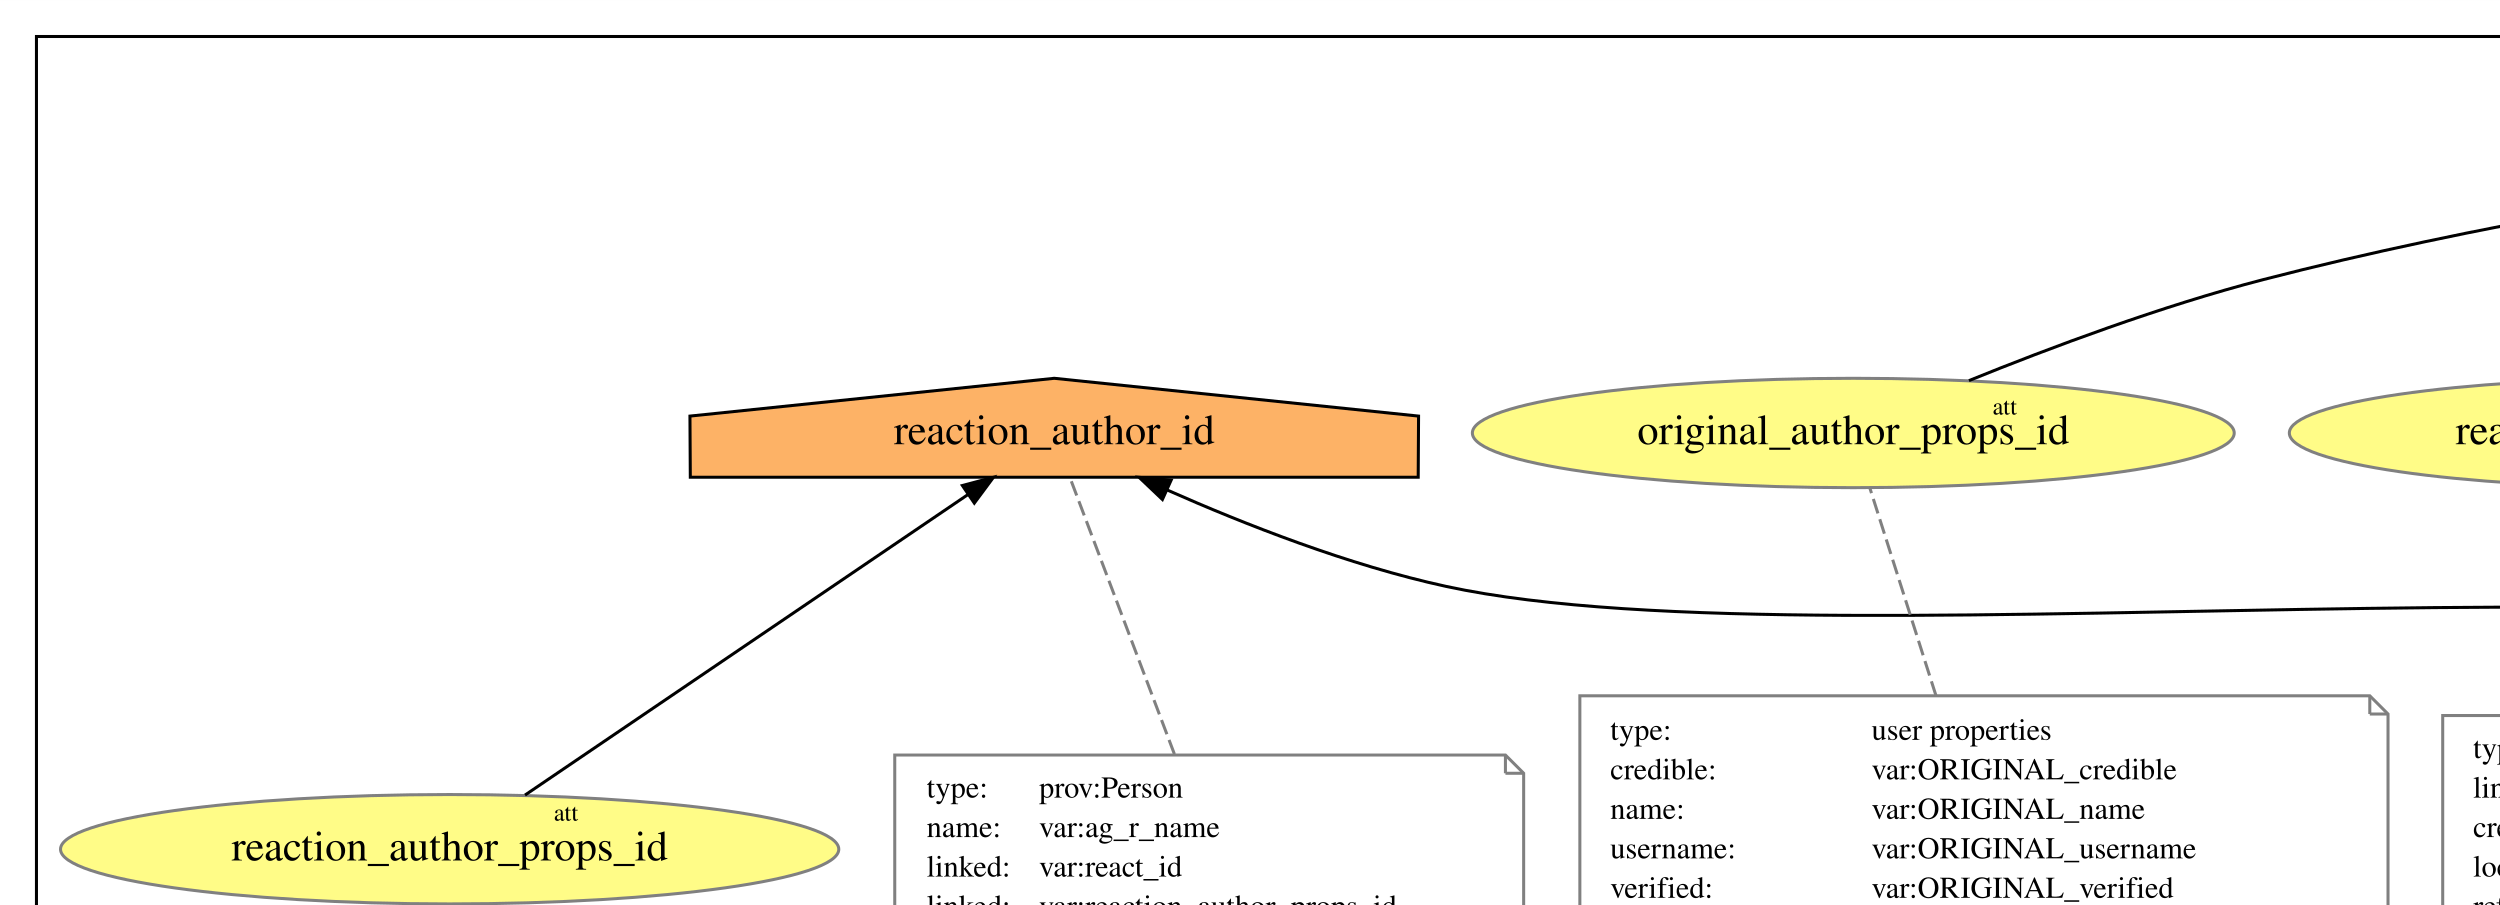
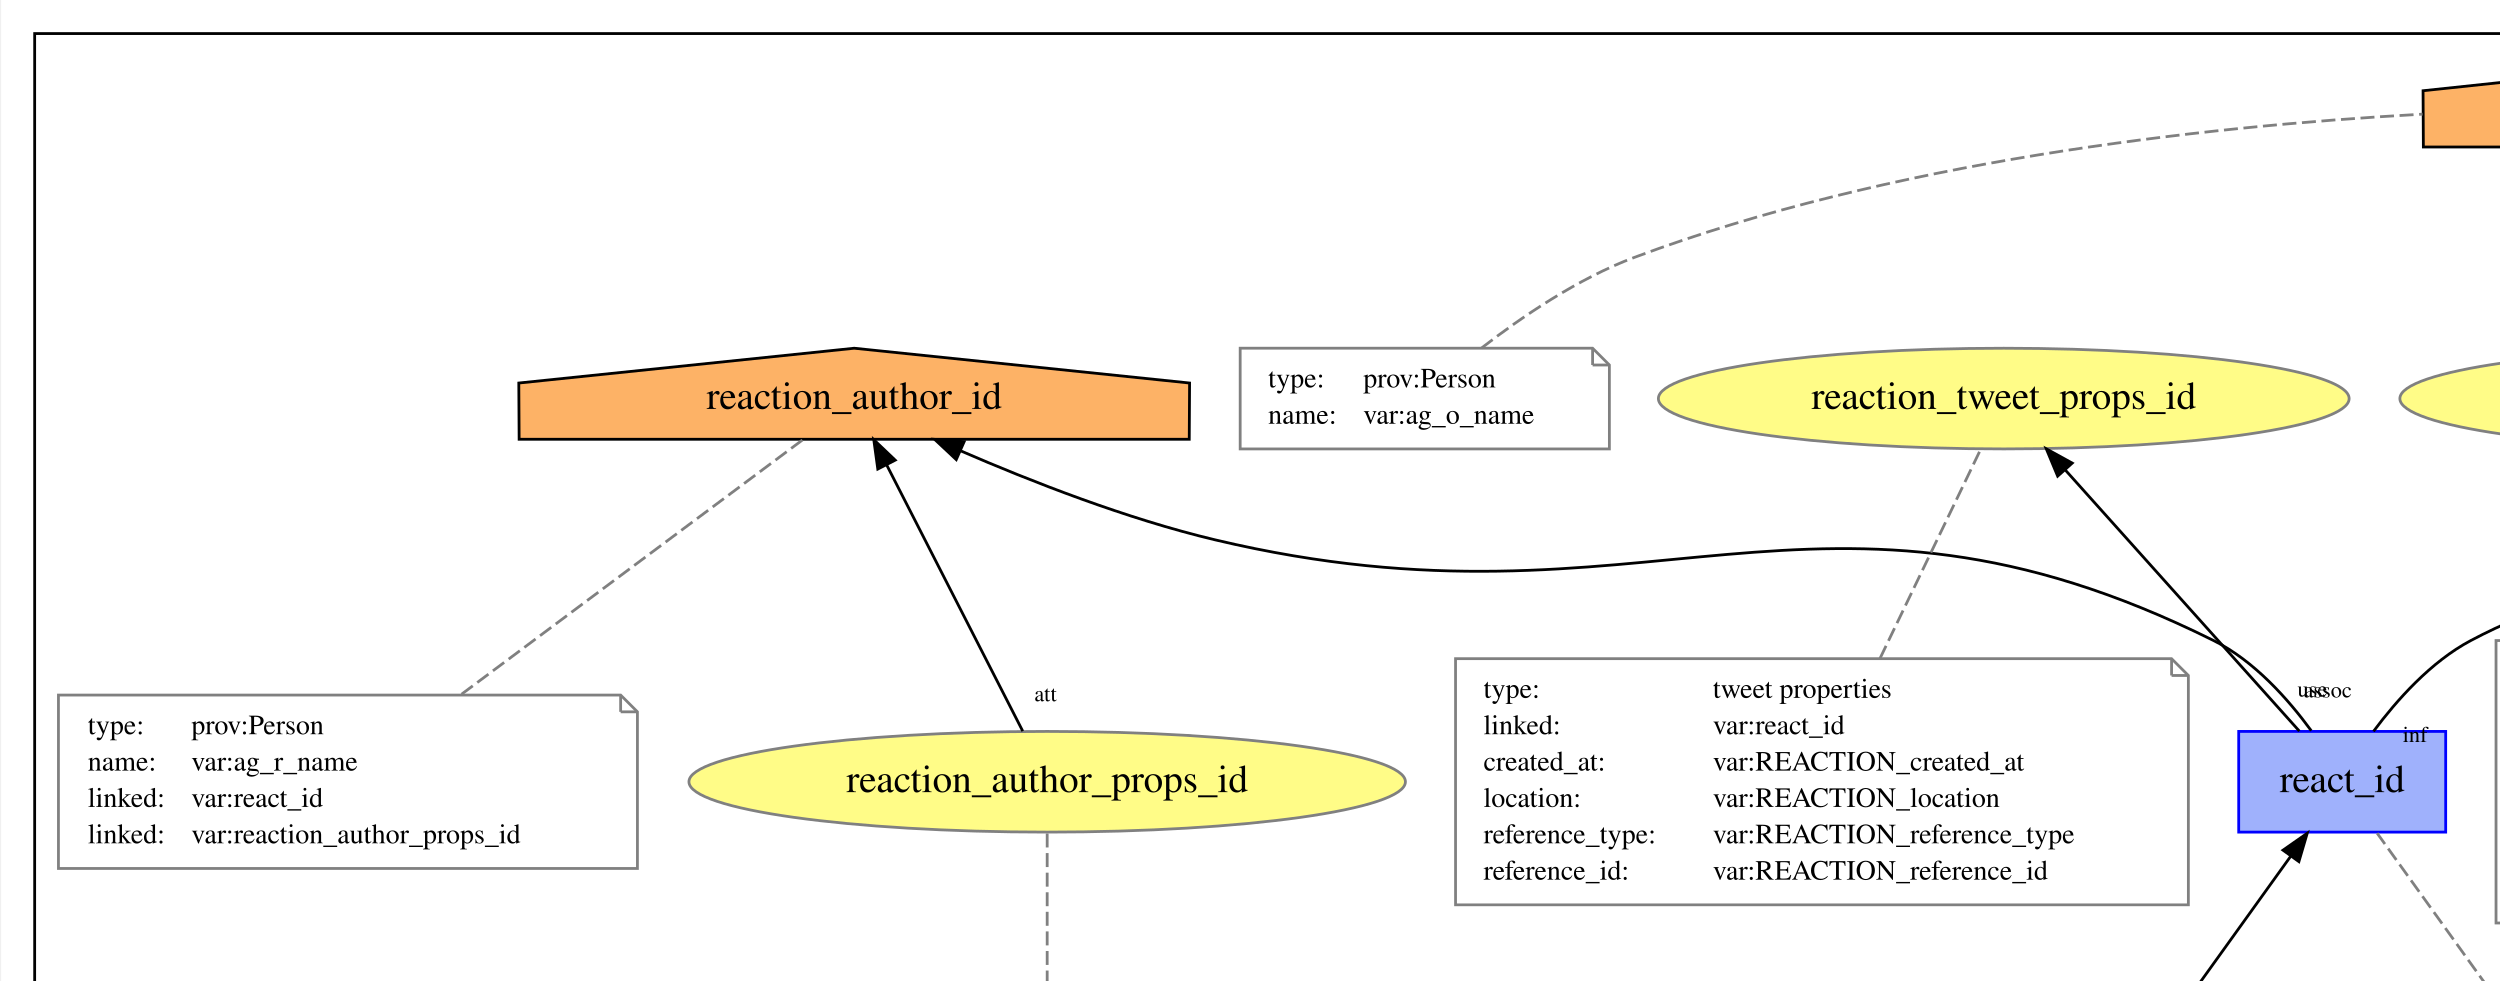
- <svg xmlns="http://www.w3.org/2000/svg" xmlns:xlink="http://www.w3.org/1999/xlink" width="1152pt" height="417pt" viewBox="0.00 0.00 1152.00 416.96">
-   <g id="graph0" class="graph" transform="scale(1.4 1.4) rotate(0) translate(4 578)">
-     <polygon fill="white" stroke="transparent" points="-4,4 -4,-578 1604,-578 1604,4 -4,4" />
+ <svg xmlns="http://www.w3.org/2000/svg" xmlns:xlink="http://www.w3.org/1999/xlink" width="1152pt" height="452pt" viewBox="0.00 0.00 1152.00 452.40">
+   <g id="graph0" class="graph" transform="scale(1.29 1.29) rotate(0) translate(4 578)">
+     <polygon fill="white" stroke="transparent" points="-4,4 -4,-578 1478,-578 1478,4 -4,4" />
    <g id="clust1" class="cluster">
      <g id="a_clust1">
        <a xlink:href="http://openprovenance.org/vargen#bundle_id" xlink:title="bundle_id">
-           <polygon fill="none" stroke="black" points="8,-8 8,-566 1592,-566 1592,-8 8,-8" />
-           <text text-anchor="middle" x="800" y="-15.8" font-family="Times,serif" font-size="14.00">bundle_id</text>
+           <polygon fill="none" stroke="black" points="8,-8 8,-566 1466,-566 1466,-8 8,-8" />
+           <text text-anchor="middle" x="737" y="-15.8" font-family="Times,serif" font-size="14.00">bundle_id</text>
        </a>
      </g>
    </g>
    <g id="node1" class="node">
      <g id="a_node1">
        <a xlink:href="http://openprovenance.org/var#post_id" xlink:title="post_id">
-           <polygon fill="#9fb1fc" stroke="#0000ff" points="1232,-453.5 1164,-453.5 1164,-417.5 1232,-417.5 1232,-453.5" />
-           <text text-anchor="middle" x="1198" y="-431.8" font-family="Times,serif" font-size="14.00">post_id</text>
-         </a>
-       </g>
+           <polygon fill="#9fb1fc" stroke="#0000ff" points="1190,-453.5 1122,-453.5 1122,-417.5 1190,-417.5 1190,-453.5" />
+           <text text-anchor="middle" x="1156" y="-431.8" font-family="Times,serif" font-size="14.00">post_id</text>
+         </a>
+       </g>
+     </g>
+     <g id="node7" class="node">
+       <g id="a_node7">
+         <a xlink:href="http://openprovenance.org/var#original_tweet_props_id" xlink:title="original_tweet_props_id">
+           <ellipse fill="#fffc87" stroke="#808080" cx="1284" cy="-540" rx="120.78" ry="18" />
+           <text text-anchor="middle" x="1284" y="-536.3" font-family="Times,serif" font-size="14.00">original_tweet_props_id</text>
+         </a>
+       </g>
+     </g>
+     <g id="edge13" class="edge">
+       <path fill="none" stroke="black" d="M1168.82,-453.69C1176.83,-463.78 1187.74,-476.39 1199,-486 1212.58,-497.59 1228.95,-508.41 1243.67,-517.22" />
+       <polygon fill="black" stroke="black" points="1242.19,-520.4 1252.59,-522.42 1245.72,-514.36 1242.19,-520.4" />
+       <text text-anchor="middle" x="1183.64" y="-449.5" font-family="Times,serif" font-size="8.00">use</text>
+     </g>
+     <g id="node17" class="node">
+       <g id="a_node17">
+         <a xlink:href="http://openprovenance.org/var#original_author_id" xlink:title="original_author_id">
+           <polygon fill="#fdb266" stroke="black" points="1096.09,-545.56 979,-558 861.91,-545.56 862.02,-525.44 1095.98,-525.44 1096.09,-545.56" />
+           <text text-anchor="middle" x="979" y="-536.3" font-family="Times,serif" font-size="14.00">original_author_id</text>
+         </a>
+       </g>
+     </g>
+     <g id="edge12" class="edge">
+       <path fill="none" stroke="black" d="M1144.49,-453.51C1136.65,-464.04 1125.45,-477.19 1113,-486 1090.83,-501.7 1063.36,-513.61 1039.07,-522.13" />
+       <polygon fill="black" stroke="black" points="1037.94,-518.82 1029.59,-525.35 1040.18,-525.45 1037.94,-518.82" />
+       <text text-anchor="middle" x="1150.31" y="-465.43" font-family="Times,serif" font-size="8.00">assoc</text>
+     </g>
+     <g id="node2" class="node">
+       <polygon fill="none" stroke="gray" points="1451.5,-316.5 1370.5,-316.5 1370.5,-280.5 1457.5,-280.5 1457.5,-310.5 1451.5,-316.5" />
+       <polyline fill="none" stroke="gray" points="1451.5,-316.5 1451.5,-310.5 " />
+       <polyline fill="none" stroke="gray" points="1457.5,-310.5 1451.5,-310.5 " />
+       <text text-anchor="start" x="1381" y="-295.5" font-family="Times,serif" font-size="10.00">type:</text>
+       <text text-anchor="start" x="1409" y="-295.5" font-family="Times,serif" font-size="10.00">publish</text>
+     </g>
+     <g id="edge1" class="edge">
+       <path fill="none" stroke="gray" stroke-dasharray="5,2" d="M1399.97,-316.67C1390.16,-327.55 1376.15,-341.02 1361,-349 1295.75,-383.38 1262.37,-347.26 1199,-385 1185.7,-392.92 1174.39,-406.4 1166.72,-417.29" />
+     </g>
+     <g id="node3" class="node">
+       <g id="a_node3">
+         <a xlink:href="http://openprovenance.org/var#react_id" xlink:title="react_id">
+           <polygon fill="#9fb1fc" stroke="#0000ff" points="870,-316.5 796,-316.5 796,-280.5 870,-280.5 870,-316.5" />
+           <text text-anchor="middle" x="833" y="-294.8" font-family="Times,serif" font-size="14.00">react_id</text>
+         </a>
+       </g>
+     </g>
+     <g id="edge15" class="edge">
+       <path fill="none" stroke="black" d="M844.19,-316.52C852.45,-327.63 864.7,-341.42 879,-349 971.97,-398.27 1020.87,-334.17 1113,-385 1123.53,-390.81 1132.69,-400.26 1139.82,-409.35" />
+       <polygon fill="black" stroke="black" points="1137.05,-411.48 1145.78,-417.48 1142.7,-407.35 1137.05,-411.48" />
+       <text text-anchor="middle" x="859.07" y="-312.71" font-family="Times,serif" font-size="8.00">inf</text>
+     </g>
+     <g id="node15" class="node">
+       <g id="a_node15">
+         <a xlink:href="http://openprovenance.org/var#reaction_tweet_props_id" xlink:title="reaction_tweet_props_id">
+           <ellipse fill="#fffc87" stroke="#808080" cx="712" cy="-435.5" rx="123.48" ry="18" />
+           <text text-anchor="middle" x="712" y="-431.8" font-family="Times,serif" font-size="14.00">reaction_tweet_props_id</text>
+         </a>
+       </g>
+     </g>
+     <g id="edge19" class="edge">
+       <path fill="none" stroke="black" d="M817.68,-316.6C796.49,-340.23 758.14,-383.02 733.93,-410.04" />
+       <polygon fill="black" stroke="black" points="731.27,-407.76 727.2,-417.54 736.48,-412.43 731.27,-407.76" />
+       <text text-anchor="middle" x="822.34" y="-328.95" font-family="Times,serif" font-size="8.00">use</text>
+     </g>
+     <g id="node19" class="node">
+       <g id="a_node19">
+         <a xlink:href="http://openprovenance.org/var#reaction_author_id" xlink:title="reaction_author_id">
+           <polygon fill="#fdb266" stroke="black" points="420.91,-441.06 301,-453.5 181.09,-441.06 181.21,-420.94 420.79,-420.94 420.91,-441.06" />
+           <text text-anchor="middle" x="301" y="-431.8" font-family="Times,serif" font-size="14.00">reaction_author_id</text>
+         </a>
+       </g>
+     </g>
+     <g id="edge16" class="edge">
+       <path fill="none" stroke="black" d="M821.93,-316.76C813.73,-327.97 801.5,-341.79 787,-349 644.2,-419.98 585.15,-348.11 430,-385 398.44,-392.5 364.23,-405.89 338.97,-416.85" />
+       <polygon fill="black" stroke="black" points="337.49,-413.68 329.76,-420.92 340.32,-420.09 337.49,-413.68" />
+       <text text-anchor="middle" x="827.81" y="-328.66" font-family="Times,serif" font-size="8.00">assoc</text>
+     </g>
+     <g id="node4" class="node">
+       <polygon fill="none" stroke="gray" points="1007,-179.5 847,-179.5 847,-143.5 1013,-143.5 1013,-173.5 1007,-179.5" />
+       <polyline fill="none" stroke="gray" points="1007,-179.5 1007,-173.5 " />
+       <polyline fill="none" stroke="gray" points="1013,-173.5 1007,-173.5 " />
+       <text text-anchor="start" x="857" y="-165.5" font-family="Times,serif" font-size="10.00">type:</text>
+       <text text-anchor="start" x="894" y="-165.5" font-family="Times,serif" font-size="10.00">publish</text>
+       <text text-anchor="start" x="857" y="-152.5" font-family="Times,serif" font-size="10.00">linked:</text>
+       <text text-anchor="start" x="894" y="-152.5" font-family="Times,serif" font-size="10.00">var:reaction_tweet_id</text>
+     </g>
+     <g id="edge2" class="edge">
+       <path fill="none" stroke="gray" stroke-dasharray="5,2" d="M917.71,-179.6C899.16,-205.42 864.17,-254.12 845.49,-280.11" />
+     </g>
+     <g id="node5" class="node">
+       <g id="a_node5">
+         <a xlink:href="http://openprovenance.org/var#original_tweet_id" xlink:title="original_tweet_id">
+           <ellipse fill="#fffc87" stroke="#808080" cx="1262" cy="-298.5" rx="90.18" ry="18" />
+           <text text-anchor="middle" x="1262" y="-294.8" font-family="Times,serif" font-size="14.00">original_tweet_id</text>
+         </a>
+       </g>
+     </g>
+     <g id="edge11" class="edge">
+       <path fill="none" stroke="black" d="M1248.79,-316.32C1230.38,-339.77 1196.88,-382.43 1175.57,-409.58" />
+       <polygon fill="black" stroke="black" points="1172.8,-407.44 1169.38,-417.46 1178.31,-411.76 1172.8,-407.44" />
+       <text text-anchor="middle" x="1254.37" y="-328.35" font-family="Times,serif" font-size="8.00">gen</text>
+     </g>
+     <g id="node6" class="node">
+       <polygon fill="none" stroke="gray" points="1324.5,-179.5 1193.5,-179.5 1193.5,-143.5 1330.5,-143.5 1330.5,-173.5 1324.5,-179.5" />
+       <polyline fill="none" stroke="gray" points="1324.5,-179.5 1324.5,-173.5 " />
+       <polyline fill="none" stroke="gray" points="1330.5,-173.5 1324.5,-173.5 " />
+       <text text-anchor="start" x="1204" y="-165.5" font-family="Times,serif" font-size="10.00">type:</text>
+       <text text-anchor="start" x="1237" y="-165.5" font-family="Times,serif" font-size="10.00">original tweet</text>
+       <text text-anchor="start" x="1204" y="-152.5" font-family="Times,serif" font-size="10.00">value:</text>
+       <text text-anchor="start" x="1237" y="-152.5" font-family="Times,serif" font-size="10.00">var:original_text</text>
+     </g>
+     <g id="edge3" class="edge">
+       <path fill="none" stroke="gray" stroke-dasharray="5,2" d="M1262,-179.6C1262,-205.42 1262,-254.12 1262,-280.11" />
+     </g>
+     <g id="node8" class="node">
+       <polygon fill="none" stroke="gray" points="1452,-486 1208,-486 1208,-385 1458,-385 1458,-480 1452,-486" />
+       <polyline fill="none" stroke="gray" points="1452,-486 1452,-480 " />
+       <polyline fill="none" stroke="gray" points="1458,-480 1452,-480 " />
+       <text text-anchor="start" x="1218" y="-471.5" font-family="Times,serif" font-size="10.00">type:</text>
+       <text text-anchor="start" x="1296" y="-471.5" font-family="Times,serif" font-size="10.00">tweet properties</text>
+       <text text-anchor="start" x="1218" y="-458.5" font-family="Times,serif" font-size="10.00">created_at:</text>
+       <text text-anchor="start" x="1296" y="-458.5" font-family="Times,serif" font-size="10.00">var:ORIGINAL_created_at</text>
+       <text text-anchor="start" x="1218" y="-445.5" font-family="Times,serif" font-size="10.00">location:</text>
+       <text text-anchor="start" x="1296" y="-445.5" font-family="Times,serif" font-size="10.00">var:ORIGINAL_location</text>
+       <text text-anchor="start" x="1218" y="-432.5" font-family="Times,serif" font-size="10.00">like_count:</text>
+       <text text-anchor="start" x="1296" y="-432.5" font-family="Times,serif" font-size="10.00">var:ORIGINAL_like_count</text>
+       <text text-anchor="start" x="1218" y="-419.5" font-family="Times,serif" font-size="10.00">quote_count:</text>
+       <text text-anchor="start" x="1296" y="-419.5" font-family="Times,serif" font-size="10.00">var:ORIGINAL_quote_count</text>
+       <text text-anchor="start" x="1218" y="-406.5" font-family="Times,serif" font-size="10.00">reply_count:</text>
+       <text text-anchor="start" x="1296" y="-406.5" font-family="Times,serif" font-size="10.00">var:ORIGINAL_reply_count</text>
+       <text text-anchor="start" x="1218" y="-393.5" font-family="Times,serif" font-size="10.00">retweet_count:</text>
+       <text text-anchor="start" x="1296" y="-393.5" font-family="Times,serif" font-size="10.00">var:ORIGINAL_retweet_count</text>
+     </g>
+     <g id="edge4" class="edge">
+       <path fill="none" stroke="gray" stroke-dasharray="5,2" d="M1309.22,-486.25C1303.07,-499.1 1296.87,-512.08 1292.15,-521.95" />
    </g>
    <g id="node9" class="node">
      <g id="a_node9">
-         <a xlink:href="http://openprovenance.org/var#original_tweet_props_id" xlink:title="original_tweet_props_id">
-           <ellipse fill="#fffc87" stroke="#808080" cx="1336" cy="-540" rx="120.78" ry="18" />
-           <text text-anchor="middle" x="1336" y="-536.3" font-family="Times,serif" font-size="14.00">original_tweet_props_id</text>
-         </a>
-       </g>
-     </g>
-     <g id="edge15" class="edge">
-       <path fill="none" stroke="black" d="M1211.03,-453.85C1219.2,-464 1230.37,-476.62 1242,-486 1257.13,-498.21 1275.45,-509.23 1291.87,-518.02" />
-       <polygon fill="black" stroke="black" points="1290.29,-521.14 1300.77,-522.66 1293.53,-514.93 1290.29,-521.14" />
-       <text text-anchor="middle" x="1225.84" y="-449.55" font-family="Times,serif" font-size="8.00">use</text>
-     </g>
-     <g id="node21" class="node">
-       <g id="a_node21">
-         <a xlink:href="http://openprovenance.org/var#original_author_id" xlink:title="original_author_id">
-           <polygon fill="#fdb266" stroke="black" points="1197.09,-545.56 1080,-558 962.91,-545.56 963.02,-525.44 1196.98,-525.44 1197.09,-545.56" />
-           <text text-anchor="middle" x="1080" y="-536.3" font-family="Times,serif" font-size="14.00">original_author_id</text>
+         <a xlink:href="http://openprovenance.org/var#original_author_props_id" xlink:title="original_author_props_id">
+           <ellipse fill="#fffc87" stroke="#808080" cx="979" cy="-435.5" rx="125.38" ry="18" />
+           <text text-anchor="middle" x="979" y="-431.8" font-family="Times,serif" font-size="14.00">original_author_props_id</text>
        </a>
      </g>
    </g>
    <g id="edge14" class="edge">
-       <path fill="none" stroke="black" d="M1184.6,-453.92C1176.56,-463.85 1165.81,-476.23 1155,-486 1141.39,-498.31 1124.86,-510.27 1110.78,-519.7" />
-       <polygon fill="black" stroke="black" points="1108.81,-516.8 1102.38,-525.22 1112.66,-522.65 1108.81,-516.8" />
-       <text text-anchor="middle" x="1189.91" y="-466.05" font-family="Times,serif" font-size="8.00">assoc</text>
-     </g>
-     <g id="node2" class="node">
-       <polygon fill="none" stroke="gray" points="1253.5,-316.5 1172.5,-316.5 1172.5,-280.5 1259.5,-280.5 1259.5,-310.5 1253.5,-316.5" />
-       <polyline fill="none" stroke="gray" points="1253.5,-316.5 1253.5,-310.5 " />
-       <polyline fill="none" stroke="gray" points="1259.5,-310.5 1253.5,-310.5 " />
-       <text text-anchor="start" x="1183" y="-295.5" font-family="Times,serif" font-size="10.00">type:</text>
-       <text text-anchor="start" x="1211" y="-295.5" font-family="Times,serif" font-size="10.00">publish</text>
-     </g>
-     <g id="edge1" class="edge">
-       <path fill="none" stroke="gray" stroke-dasharray="5,2" d="M1213.72,-316.6C1210.28,-342.42 1203.78,-391.12 1200.32,-417.11" />
-     </g>
-     <g id="node3" class="node">
-       <g id="a_node3">
-         <a xlink:href="http://openprovenance.org/var#edit_id" xlink:title="edit_id">
-           <polygon fill="#9fb1fc" stroke="#0000ff" points="1315.5,-453.5 1250.5,-453.5 1250.5,-417.5 1315.5,-417.5 1315.5,-453.5" />
-           <text text-anchor="middle" x="1283" y="-431.8" font-family="Times,serif" font-size="14.00">edit_id</text>
-         </a>
-       </g>
-     </g>
-     <g id="edge19" class="edge">
-       <path fill="none" stroke="black" d="M1291.99,-453.89C1300.34,-470.04 1312.89,-494.3 1322.45,-512.8" />
-       <polygon fill="black" stroke="black" points="1319.44,-514.59 1327.14,-521.87 1325.66,-511.38 1319.44,-514.59" />
-       <text text-anchor="middle" x="1306.97" y="-452.68" font-family="Times,serif" font-size="8.00">use</text>
-     </g>
-     <g id="edge18" class="edge">
-       <path fill="none" stroke="black" d="M1272.01,-453.76C1264.45,-464.4 1253.53,-477.57 1241,-486 1216.22,-502.69 1185.77,-514.47 1158.05,-522.62" />
-       <polygon fill="black" stroke="black" points="1157.04,-519.27 1148.37,-525.36 1158.94,-526.01 1157.04,-519.27" />
-       <text text-anchor="middle" x="1278.11" y="-465.57" font-family="Times,serif" font-size="8.00">assoc</text>
-     </g>
-     <g id="node4" class="node">
-       <polygon fill="none" stroke="gray" points="1557.5,-316.5 1476.5,-316.5 1476.5,-280.5 1563.5,-280.5 1563.5,-310.5 1557.5,-316.5" />
-       <polyline fill="none" stroke="gray" points="1557.5,-316.5 1557.5,-310.5 " />
-       <polyline fill="none" stroke="gray" points="1563.5,-310.5 1557.5,-310.5 " />
-       <text text-anchor="start" x="1487" y="-295.5" font-family="Times,serif" font-size="10.00">type:</text>
-       <text text-anchor="start" x="1515" y="-295.5" font-family="Times,serif" font-size="10.00">publish</text>
-     </g>
-     <g id="edge2" class="edge">
-       <path fill="none" stroke="gray" stroke-dasharray="5,2" d="M1505.89,-316.52C1496.05,-327.34 1482.03,-340.79 1467,-349 1409.86,-380.2 1380.24,-350.54 1325,-385 1312,-393.11 1300.95,-406.58 1293.46,-417.41" />
-     </g>
-     <g id="node5" class="node">
-       <g id="a_node5">
-         <a xlink:href="http://openprovenance.org/var#react_id" xlink:title="react_id">
-           <polygon fill="#9fb1fc" stroke="#0000ff" points="1154,-316.5 1080,-316.5 1080,-280.5 1154,-280.5 1154,-316.5" />
-           <text text-anchor="middle" x="1117" y="-294.8" font-family="Times,serif" font-size="14.00">react_id</text>
-         </a>
-       </g>
-     </g>
-     <g id="edge21" class="edge">
-       <path fill="none" stroke="black" d="M1127.26,-316.6C1141.18,-339.8 1166.18,-381.46 1182.42,-408.54" />
-       <polygon fill="black" stroke="black" points="1179.42,-410.34 1187.57,-417.11 1185.42,-406.74 1179.42,-410.34" />
-       <text text-anchor="middle" x="1142.26" y="-314.45" font-family="Times,serif" font-size="8.00">inf</text>
-     </g>
-     <g id="node19" class="node">
-       <g id="a_node19">
-         <a xlink:href="http://openprovenance.org/var#reaction_tweet_props_id" xlink:title="reaction_tweet_props_id">
-           <ellipse fill="#fffc87" stroke="#808080" cx="873" cy="-435.5" rx="123.48" ry="18" />
-           <text text-anchor="middle" x="873" y="-431.8" font-family="Times,serif" font-size="14.00">reaction_tweet_props_id</text>
-         </a>
-       </g>
-     </g>
-     <g id="edge25" class="edge">
-       <path fill="none" stroke="black" d="M1103.98,-316.8C1095.48,-327.19 1083.65,-340.07 1071,-349 1046.43,-366.35 974.73,-395.59 924.72,-414.97" />
-       <polygon fill="black" stroke="black" points="923.41,-411.72 915.34,-418.59 925.93,-418.26 923.41,-411.72" />
-       <text text-anchor="middle" x="1109.18" y="-328.97" font-family="Times,serif" font-size="8.00">use</text>
-     </g>
-     <g id="node23" class="node">
-       <g id="a_node23">
-         <a xlink:href="http://openprovenance.org/var#reaction_author_id" xlink:title="reaction_author_id">
-           <polygon fill="#fdb266" stroke="black" points="462.91,-441.06 343,-453.5 223.09,-441.06 223.21,-420.94 462.79,-420.94 462.91,-441.06" />
-           <text text-anchor="middle" x="343" y="-431.8" font-family="Times,serif" font-size="14.00">reaction_author_id</text>
-         </a>
-       </g>
-     </g>
-     <g id="edge22" class="edge">
-       <path fill="none" stroke="black" d="M1106.02,-316.95C1097.86,-328.24 1085.64,-342.09 1071,-349 950.41,-405.92 602.33,-356.78 472,-385 439.98,-391.93 405.42,-405.55 380.13,-416.75" />
-       <polygon fill="black" stroke="black" points="378.6,-413.61 370.92,-420.91 381.48,-419.99 378.6,-413.61" />
-       <text text-anchor="middle" x="1111.97" y="-328.82" font-family="Times,serif" font-size="8.00">assoc</text>
-     </g>
-     <g id="node6" class="node">
-       <polygon fill="none" stroke="gray" points="1008,-179.5 848,-179.5 848,-143.5 1014,-143.5 1014,-173.5 1008,-179.5" />
-       <polyline fill="none" stroke="gray" points="1008,-179.5 1008,-173.5 " />
-       <polyline fill="none" stroke="gray" points="1014,-173.5 1008,-173.5 " />
-       <text text-anchor="start" x="858" y="-165.5" font-family="Times,serif" font-size="10.00">type:</text>
-       <text text-anchor="start" x="895" y="-165.5" font-family="Times,serif" font-size="10.00">publish</text>
-       <text text-anchor="start" x="858" y="-152.5" font-family="Times,serif" font-size="10.00">linked:</text>
-       <text text-anchor="start" x="895" y="-152.5" font-family="Times,serif" font-size="10.00">var:reaction_tweet_id</text>
-     </g>
-     <g id="edge3" class="edge">
-       <path fill="none" stroke="gray" stroke-dasharray="5,2" d="M964.66,-179.65C994.13,-195.44 1037.37,-220.52 1071,-248 1082.81,-257.65 1094.49,-270.26 1103.12,-280.34" />
-     </g>
-     <g id="node7" class="node">
-       <g id="a_node7">
-         <a xlink:href="http://openprovenance.org/var#original_tweet_id" xlink:title="original_tweet_id">
-           <ellipse fill="#fffc87" stroke="#808080" cx="1368" cy="-298.5" rx="90.18" ry="18" />
-           <text text-anchor="middle" x="1368" y="-294.8" font-family="Times,serif" font-size="14.00">original_tweet_id</text>
-         </a>
-       </g>
-     </g>
-     <g id="edge13" class="edge">
-       <path fill="none" stroke="black" d="M1340.04,-315.69C1313.52,-331.67 1273.2,-357.63 1242,-385 1233.49,-392.47 1225.01,-401.52 1217.8,-409.83" />
-       <polygon fill="black" stroke="black" points="1215.1,-407.6 1211.32,-417.49 1220.45,-412.12 1215.1,-407.6" />
-       <text text-anchor="middle" x="1340.39" y="-328.79" font-family="Times,serif" font-size="8.00">gen</text>
-     </g>
-     <g id="node8" class="node">
-       <polygon fill="none" stroke="gray" points="1392.5,-179.5 1261.5,-179.5 1261.5,-143.5 1398.5,-143.5 1398.5,-173.5 1392.5,-179.5" />
-       <polyline fill="none" stroke="gray" points="1392.5,-179.5 1392.5,-173.5 " />
-       <polyline fill="none" stroke="gray" points="1398.5,-173.5 1392.5,-173.5 " />
-       <text text-anchor="start" x="1272" y="-165.5" font-family="Times,serif" font-size="10.00">type:</text>
-       <text text-anchor="start" x="1305" y="-165.5" font-family="Times,serif" font-size="10.00">original tweet</text>
-       <text text-anchor="start" x="1272" y="-152.5" font-family="Times,serif" font-size="10.00">value:</text>
-       <text text-anchor="start" x="1305" y="-152.5" font-family="Times,serif" font-size="10.00">var:original_text</text>
-     </g>
-     <g id="edge4" class="edge">
-       <path fill="none" stroke="gray" stroke-dasharray="5,2" d="M1334.81,-179.6C1342.08,-205.42 1355.79,-254.12 1363.11,-280.11" />
+       <path fill="none" stroke="black" d="M979,-453.89C979,-470.69 979,-496.29 979,-515.03" />
+       <polygon fill="black" stroke="black" points="975.5,-515.15 979,-525.15 982.5,-515.15 975.5,-515.15" />
+       <text text-anchor="middle" x="991.99" y="-459.49" font-family="Times,serif" font-size="8.00">att</text>
    </g>
    <g id="node10" class="node">
-       <polygon fill="none" stroke="gray" points="1578,-486 1334,-486 1334,-385 1584,-385 1584,-480 1578,-486" />
-       <polyline fill="none" stroke="gray" points="1578,-486 1578,-480 " />
-       <polyline fill="none" stroke="gray" points="1584,-480 1578,-480 " />
-       <text text-anchor="start" x="1344" y="-471.5" font-family="Times,serif" font-size="10.00">type:</text>
-       <text text-anchor="start" x="1422" y="-471.5" font-family="Times,serif" font-size="10.00">tweet properties</text>
-       <text text-anchor="start" x="1344" y="-458.5" font-family="Times,serif" font-size="10.00">created_at:</text>
-       <text text-anchor="start" x="1422" y="-458.5" font-family="Times,serif" font-size="10.00">var:ORIGINAL_created_at</text>
-       <text text-anchor="start" x="1344" y="-445.5" font-family="Times,serif" font-size="10.00">location:</text>
-       <text text-anchor="start" x="1422" y="-445.5" font-family="Times,serif" font-size="10.00">var:ORIGINAL_location</text>
-       <text text-anchor="start" x="1344" y="-432.5" font-family="Times,serif" font-size="10.00">like_count:</text>
-       <text text-anchor="start" x="1422" y="-432.5" font-family="Times,serif" font-size="10.00">var:ORIGINAL_like_count</text>
-       <text text-anchor="start" x="1344" y="-419.5" font-family="Times,serif" font-size="10.00">quote_count:</text>
-       <text text-anchor="start" x="1422" y="-419.5" font-family="Times,serif" font-size="10.00">var:ORIGINAL_quote_count</text>
-       <text text-anchor="start" x="1344" y="-406.5" font-family="Times,serif" font-size="10.00">reply_count:</text>
-       <text text-anchor="start" x="1422" y="-406.5" font-family="Times,serif" font-size="10.00">var:ORIGINAL_reply_count</text>
-       <text text-anchor="start" x="1344" y="-393.5" font-family="Times,serif" font-size="10.00">retweet_count:</text>
-       <text text-anchor="start" x="1422" y="-393.5" font-family="Times,serif" font-size="10.00">var:ORIGINAL_retweet_count</text>
+       <polygon fill="none" stroke="gray" points="1148,-349 888,-349 888,-248 1154,-248 1154,-343 1148,-349" />
+       <polyline fill="none" stroke="gray" points="1148,-349 1148,-343 " />
+       <polyline fill="none" stroke="gray" points="1154,-343 1148,-343 " />
+       <text text-anchor="start" x="898" y="-334.5" font-family="Times,serif" font-size="10.00">type:</text>
+       <text text-anchor="start" x="984" y="-334.5" font-family="Times,serif" font-size="10.00">user properties</text>
+       <text text-anchor="start" x="898" y="-321.5" font-family="Times,serif" font-size="10.00">credible:</text>
+       <text text-anchor="start" x="984" y="-321.5" font-family="Times,serif" font-size="10.00">var:ORIGINAL_credible</text>
+       <text text-anchor="start" x="898" y="-308.5" font-family="Times,serif" font-size="10.00">name:</text>
+       <text text-anchor="start" x="984" y="-308.5" font-family="Times,serif" font-size="10.00">var:ORIGINAL_name</text>
+       <text text-anchor="start" x="898" y="-295.5" font-family="Times,serif" font-size="10.00">username:</text>
+       <text text-anchor="start" x="984" y="-295.5" font-family="Times,serif" font-size="10.00">var:ORIGINAL_username</text>
+       <text text-anchor="start" x="898" y="-282.5" font-family="Times,serif" font-size="10.00">verified:</text>
+       <text text-anchor="start" x="984" y="-282.5" font-family="Times,serif" font-size="10.00">var:ORIGINAL_verified</text>
+       <text text-anchor="start" x="898" y="-269.5" font-family="Times,serif" font-size="10.00">followers_count:</text>
+       <text text-anchor="start" x="984" y="-269.5" font-family="Times,serif" font-size="10.00">var:ORIGINAL_followers_count</text>
+       <text text-anchor="start" x="898" y="-256.5" font-family="Times,serif" font-size="10.00">following_count:</text>
+       <text text-anchor="start" x="984" y="-256.5" font-family="Times,serif" font-size="10.00">var:ORIGINAL_following_count</text>
    </g>
    <g id="edge5" class="edge">
-       <path fill="none" stroke="gray" stroke-dasharray="5,2" d="M1399.3,-486.25C1383.75,-499.2 1368.05,-512.29 1356.18,-522.18" />
+       <path fill="none" stroke="gray" stroke-dasharray="5,2" d="M1005.6,-349C998.15,-372.93 989.7,-400.12 984.36,-417.28" />
    </g>
    <g id="node11" class="node">
      <g id="a_node11">
-         <a xlink:href="http://openprovenance.org/var#edited_tweet_id" xlink:title="edited_tweet_id">
-           <ellipse fill="#fffc87" stroke="#808080" cx="1500" cy="-161.5" rx="83.69" ry="18" />
-           <text text-anchor="middle" x="1500" y="-157.8" font-family="Times,serif" font-size="14.00">edited_tweet_id</text>
+         <a xlink:href="http://openprovenance.org/var#reaction_author_props_id" xlink:title="reaction_author_props_id">
+           <ellipse fill="#fffc87" stroke="#808080" cx="370" cy="-298.5" rx="128.08" ry="18" />
+           <text text-anchor="middle" x="370" y="-294.8" font-family="Times,serif" font-size="14.00">reaction_author_props_id</text>
        </a>
      </g>
    </g>
    <g id="edge17" class="edge">
-       <path fill="none" stroke="black" d="M1520.58,-178.97C1538.29,-194.59 1562.6,-219.8 1573,-248 1588.53,-290.12 1602.37,-315.06 1573,-349 1500.12,-433.22 1422.44,-331.05 1325,-385 1314.69,-390.71 1305.79,-400.01 1298.88,-409.02" />
-       <polygon fill="black" stroke="black" points="1295.83,-407.27 1292.87,-417.45 1301.53,-411.34 1295.83,-407.27" />
-       <text text-anchor="middle" x="1534.85" y="-172.47" font-family="Times,serif" font-size="8.00">gen</text>
-     </g>
-     <g id="edge16" class="edge">
-       <path fill="none" stroke="black" d="M1483.55,-179.32C1460.43,-202.97 1418.19,-246.17 1391.69,-273.27" />
-       <polygon fill="black" stroke="black" points="1389.15,-270.87 1384.66,-280.46 1394.15,-275.76 1389.15,-270.87" />
-       <text text-anchor="middle" x="1487.59" y="-191.87" font-family="Times,serif" font-size="8.00">der</text>
+       <path fill="none" stroke="black" d="M361.26,-316.6C348.92,-340.74 326.37,-384.85 312.63,-411.74" />
+       <polygon fill="black" stroke="black" points="309.44,-410.3 308,-420.8 315.67,-413.49 309.44,-410.3" />
+       <text text-anchor="middle" x="369.41" y="-327.29" font-family="Times,serif" font-size="8.00">att</text>
    </g>
    <g id="node12" class="node">
-       <polygon fill="none" stroke="gray" points="1559,-75 1435,-75 1435,-39 1565,-39 1565,-69 1559,-75" />
-       <polyline fill="none" stroke="gray" points="1559,-75 1559,-69 " />
-       <polyline fill="none" stroke="gray" points="1565,-69 1559,-69 " />
-       <text text-anchor="start" x="1445" y="-61" font-family="Times,serif" font-size="10.00">type:</text>
-       <text text-anchor="start" x="1478" y="-61" font-family="Times,serif" font-size="10.00">edited tweet</text>
-       <text text-anchor="start" x="1445" y="-48" font-family="Times,serif" font-size="10.00">value:</text>
-       <text text-anchor="start" x="1478" y="-48" font-family="Times,serif" font-size="10.00">var:edited_text</text>
+       <polygon fill="none" stroke="gray" points="498.5,-212 235.5,-212 235.5,-111 504.5,-111 504.5,-206 498.5,-212" />
+       <polyline fill="none" stroke="gray" points="498.5,-212 498.5,-206 " />
+       <polyline fill="none" stroke="gray" points="504.5,-206 498.5,-206 " />
+       <text text-anchor="start" x="246" y="-197.5" font-family="Times,serif" font-size="10.00">type:</text>
+       <text text-anchor="start" x="332" y="-197.5" font-family="Times,serif" font-size="10.00">user properties</text>
+       <text text-anchor="start" x="246" y="-184.5" font-family="Times,serif" font-size="10.00">credible:</text>
+       <text text-anchor="start" x="332" y="-184.5" font-family="Times,serif" font-size="10.00">var:REACTION_credible</text>
+       <text text-anchor="start" x="246" y="-171.5" font-family="Times,serif" font-size="10.00">name:</text>
+       <text text-anchor="start" x="332" y="-171.5" font-family="Times,serif" font-size="10.00">var:REACTION_name</text>
+       <text text-anchor="start" x="246" y="-158.5" font-family="Times,serif" font-size="10.00">username:</text>
+       <text text-anchor="start" x="332" y="-158.5" font-family="Times,serif" font-size="10.00">var:REACTION_username</text>
+       <text text-anchor="start" x="246" y="-145.5" font-family="Times,serif" font-size="10.00">verified:</text>
+       <text text-anchor="start" x="332" y="-145.5" font-family="Times,serif" font-size="10.00">var:REACTION_verified</text>
+       <text text-anchor="start" x="246" y="-132.5" font-family="Times,serif" font-size="10.00">followers_count:</text>
+       <text text-anchor="start" x="332" y="-132.5" font-family="Times,serif" font-size="10.00">var:REACTION_followers_count</text>
+       <text text-anchor="start" x="246" y="-119.5" font-family="Times,serif" font-size="10.00">following_count:</text>
+       <text text-anchor="start" x="332" y="-119.5" font-family="Times,serif" font-size="10.00">var:REACTION_following_count</text>
    </g>
    <g id="edge6" class="edge">
-       <path fill="none" stroke="gray" stroke-dasharray="5,2" d="M1500,-75.39C1500,-94.35 1500,-124.51 1500,-143.37" />
+       <path fill="none" stroke="gray" stroke-dasharray="5,2" d="M370,-212C370,-235.93 370,-263.12 370,-280.28" />
    </g>
    <g id="node13" class="node">
      <g id="a_node13">
-         <a xlink:href="http://openprovenance.org/var#original_author_props_id" xlink:title="original_author_props_id">
-           <ellipse fill="#fffc87" stroke="#808080" cx="606" cy="-435.5" rx="125.38" ry="18" />
-           <text text-anchor="middle" x="606" y="-431.8" font-family="Times,serif" font-size="14.00">original_author_props_id</text>
-         </a>
-       </g>
-     </g>
-     <g id="edge20" class="edge">
-       <path fill="none" stroke="black" d="M644.06,-452.74C670.76,-463.56 707.53,-477.34 741,-486 809.97,-503.85 888.49,-516.59 952.58,-525.1" />
-       <polygon fill="black" stroke="black" points="952.37,-528.6 962.74,-526.43 953.28,-521.66 952.37,-528.6" />
-       <text text-anchor="middle" x="655.85" y="-441.57" font-family="Times,serif" font-size="8.00">att</text>
+         <a xlink:href="http://openprovenance.org/var#reaction_tweet_id" xlink:title="reaction_tweet_id">
+           <ellipse fill="#fffc87" stroke="#808080" cx="736" cy="-161.5" rx="92.88" ry="18" />
+           <text text-anchor="middle" x="736" y="-157.8" font-family="Times,serif" font-size="14.00">reaction_tweet_id</text>
+         </a>
+       </g>
+     </g>
+     <g id="edge18" class="edge">
+       <path fill="none" stroke="black" d="M748.29,-179.6C765.03,-202.9 795.15,-244.83 814.6,-271.89" />
+       <polygon fill="black" stroke="black" points="811.83,-274.04 820.51,-280.11 817.52,-269.95 811.83,-274.04" />
+       <text text-anchor="middle" x="763.21" y="-176.21" font-family="Times,serif" font-size="8.00">gen</text>
    </g>
    <g id="node14" class="node">
-       <polygon fill="none" stroke="gray" points="776,-349 516,-349 516,-248 782,-248 782,-343 776,-349" />
-       <polyline fill="none" stroke="gray" points="776,-349 776,-343 " />
-       <polyline fill="none" stroke="gray" points="782,-343 776,-343 " />
-       <text text-anchor="start" x="526" y="-334.5" font-family="Times,serif" font-size="10.00">type:</text>
-       <text text-anchor="start" x="612" y="-334.5" font-family="Times,serif" font-size="10.00">user properties</text>
-       <text text-anchor="start" x="526" y="-321.5" font-family="Times,serif" font-size="10.00">credible:</text>
-       <text text-anchor="start" x="612" y="-321.5" font-family="Times,serif" font-size="10.00">var:ORIGINAL_credible</text>
-       <text text-anchor="start" x="526" y="-308.5" font-family="Times,serif" font-size="10.00">name:</text>
-       <text text-anchor="start" x="612" y="-308.5" font-family="Times,serif" font-size="10.00">var:ORIGINAL_name</text>
-       <text text-anchor="start" x="526" y="-295.5" font-family="Times,serif" font-size="10.00">username:</text>
-       <text text-anchor="start" x="612" y="-295.5" font-family="Times,serif" font-size="10.00">var:ORIGINAL_username</text>
-       <text text-anchor="start" x="526" y="-282.5" font-family="Times,serif" font-size="10.00">verified:</text>
-       <text text-anchor="start" x="612" y="-282.5" font-family="Times,serif" font-size="10.00">var:ORIGINAL_verified</text>
-       <text text-anchor="start" x="526" y="-269.5" font-family="Times,serif" font-size="10.00">followers_count:</text>
-       <text text-anchor="start" x="612" y="-269.5" font-family="Times,serif" font-size="10.00">var:ORIGINAL_followers_count</text>
-       <text text-anchor="start" x="526" y="-256.5" font-family="Times,serif" font-size="10.00">following_count:</text>
-       <text text-anchor="start" x="612" y="-256.5" font-family="Times,serif" font-size="10.00">var:ORIGINAL_following_count</text>
+       <polygon fill="none" stroke="gray" points="818.5,-75 647.5,-75 647.5,-39 824.5,-39 824.5,-69 818.5,-75" />
+       <polyline fill="none" stroke="gray" points="818.5,-75 818.5,-69 " />
+       <polyline fill="none" stroke="gray" points="824.5,-69 818.5,-69 " />
+       <text text-anchor="start" x="658" y="-61" font-family="Times,serif" font-size="10.00">type:</text>
+       <text text-anchor="start" x="691" y="-61" font-family="Times,serif" font-size="10.00">var:reply_retweet_quote</text>
+       <text text-anchor="start" x="658" y="-48" font-family="Times,serif" font-size="10.00">value:</text>
+       <text text-anchor="start" x="691" y="-48" font-family="Times,serif" font-size="10.00">var:reaction_text</text>
    </g>
    <g id="edge7" class="edge">
-       <path fill="none" stroke="gray" stroke-dasharray="5,2" d="M633.23,-349C625.61,-372.93 616.95,-400.12 611.48,-417.28" />
-     </g>
-     <g id="node15" class="node">
-       <g id="a_node15">
-         <a xlink:href="http://openprovenance.org/var#reaction_author_props_id" xlink:title="reaction_author_props_id">
-           <ellipse fill="#fffc87" stroke="#808080" cx="144" cy="-298.5" rx="128.08" ry="18" />
-           <text text-anchor="middle" x="144" y="-294.8" font-family="Times,serif" font-size="14.00">reaction_author_props_id</text>
-         </a>
-       </g>
-     </g>
-     <g id="edge23" class="edge">
-       <path fill="none" stroke="black" d="M168.8,-316.32C205.9,-341.49 275.65,-388.81 314.69,-415.3" />
-       <polygon fill="black" stroke="black" points="312.76,-418.21 323,-420.93 316.69,-412.42 312.76,-418.21" />
-       <text text-anchor="middle" x="182.3" y="-307.89" font-family="Times,serif" font-size="8.00">att</text>
+       <path fill="none" stroke="gray" stroke-dasharray="5,2" d="M736,-75.39C736,-94.35 736,-124.51 736,-143.37" />
    </g>
    <g id="node16" class="node">
-       <polygon fill="none" stroke="gray" points="279.5,-212 16.5,-212 16.5,-111 285.5,-111 285.5,-206 279.5,-212" />
-       <polyline fill="none" stroke="gray" points="279.5,-212 279.5,-206 " />
-       <polyline fill="none" stroke="gray" points="285.5,-206 279.5,-206 " />
-       <text text-anchor="start" x="27" y="-197.5" font-family="Times,serif" font-size="10.00">type:</text>
-       <text text-anchor="start" x="113" y="-197.5" font-family="Times,serif" font-size="10.00">user properties</text>
-       <text text-anchor="start" x="27" y="-184.5" font-family="Times,serif" font-size="10.00">credible:</text>
-       <text text-anchor="start" x="113" y="-184.5" font-family="Times,serif" font-size="10.00">var:REACTION_credible</text>
-       <text text-anchor="start" x="27" y="-171.5" font-family="Times,serif" font-size="10.00">name:</text>
-       <text text-anchor="start" x="113" y="-171.5" font-family="Times,serif" font-size="10.00">var:REACTION_name</text>
-       <text text-anchor="start" x="27" y="-158.5" font-family="Times,serif" font-size="10.00">username:</text>
-       <text text-anchor="start" x="113" y="-158.5" font-family="Times,serif" font-size="10.00">var:REACTION_username</text>
-       <text text-anchor="start" x="27" y="-145.5" font-family="Times,serif" font-size="10.00">verified:</text>
-       <text text-anchor="start" x="113" y="-145.5" font-family="Times,serif" font-size="10.00">var:REACTION_verified</text>
-       <text text-anchor="start" x="27" y="-132.5" font-family="Times,serif" font-size="10.00">followers_count:</text>
-       <text text-anchor="start" x="113" y="-132.5" font-family="Times,serif" font-size="10.00">var:REACTION_followers_count</text>
-       <text text-anchor="start" x="27" y="-119.5" font-family="Times,serif" font-size="10.00">following_count:</text>
-       <text text-anchor="start" x="113" y="-119.5" font-family="Times,serif" font-size="10.00">var:REACTION_following_count</text>
+       <polygon fill="none" stroke="gray" points="772,-342.5 516,-342.5 516,-254.5 778,-254.5 778,-336.5 772,-342.5" />
+       <polyline fill="none" stroke="gray" points="772,-342.5 772,-336.5 " />
+       <polyline fill="none" stroke="gray" points="778,-336.5 772,-336.5 " />
+       <text text-anchor="start" x="526" y="-328.5" font-family="Times,serif" font-size="10.00">type:</text>
+       <text text-anchor="start" x="608" y="-328.5" font-family="Times,serif" font-size="10.00">tweet properties</text>
+       <text text-anchor="start" x="526" y="-315.5" font-family="Times,serif" font-size="10.00">linked:</text>
+       <text text-anchor="start" x="608" y="-315.5" font-family="Times,serif" font-size="10.00">var:react_id</text>
+       <text text-anchor="start" x="526" y="-302.5" font-family="Times,serif" font-size="10.00">created_at:</text>
+       <text text-anchor="start" x="608" y="-302.5" font-family="Times,serif" font-size="10.00">var:REACTION_created_at</text>
+       <text text-anchor="start" x="526" y="-289.5" font-family="Times,serif" font-size="10.00">location:</text>
+       <text text-anchor="start" x="608" y="-289.5" font-family="Times,serif" font-size="10.00">var:REACTION_location</text>
+       <text text-anchor="start" x="526" y="-276.5" font-family="Times,serif" font-size="10.00">reference_type:</text>
+       <text text-anchor="start" x="608" y="-276.5" font-family="Times,serif" font-size="10.00">var:REACTION_reference_type</text>
+       <text text-anchor="start" x="526" y="-263.5" font-family="Times,serif" font-size="10.00">reference_id:</text>
+       <text text-anchor="start" x="608" y="-263.5" font-family="Times,serif" font-size="10.00">var:REACTION_reference_id</text>
    </g>
    <g id="edge8" class="edge">
-       <path fill="none" stroke="gray" stroke-dasharray="5,2" d="M148.43,-212C147.19,-235.93 145.78,-263.12 144.89,-280.28" />
-     </g>
-     <g id="node17" class="node">
-       <g id="a_node17">
-         <a xlink:href="http://openprovenance.org/var#reaction_tweet_id" xlink:title="reaction_tweet_id">
-           <ellipse fill="#fffc87" stroke="#808080" cx="1125" cy="-161.5" rx="92.88" ry="18" />
-           <text text-anchor="middle" x="1125" y="-157.8" font-family="Times,serif" font-size="14.00">reaction_tweet_id</text>
-         </a>
-       </g>
-     </g>
-     <g id="edge24" class="edge">
-       <path fill="none" stroke="black" d="M1123.99,-179.6C1122.64,-202.4 1120.23,-243.02 1118.62,-270.11" />
-       <polygon fill="black" stroke="black" points="1115.13,-269.93 1118.03,-280.11 1122.12,-270.34 1115.13,-269.93" />
-       <text text-anchor="middle" x="1136.51" y="-185.95" font-family="Times,serif" font-size="8.00">gen</text>
-     </g>
-     <g id="edge26" class="edge">
-       <path fill="none" stroke="black" d="M1164.81,-145.22C1199.38,-137.79 1235.94,-143.22 1235.94,-161.5 1235.94,-178 1206.17,-184.03 1174.96,-179.59" />
-       <polygon fill="black" stroke="black" points="1175.27,-176.09 1164.81,-177.78 1174.04,-182.98 1175.27,-176.09" />
-       <text text-anchor="middle" x="1169.93" y="-129.22" font-family="Times,serif" font-size="8.00">der</text>
+       <path fill="none" stroke="gray" stroke-dasharray="5,2" d="M667.75,-342.59C679.93,-367.9 694.67,-398.5 703.68,-417.23" />
    </g>
    <g id="node18" class="node">
-       <polygon fill="none" stroke="gray" points="1207.5,-75 1036.5,-75 1036.5,-39 1213.5,-39 1213.5,-69 1207.5,-75" />
-       <polyline fill="none" stroke="gray" points="1207.5,-75 1207.5,-69 " />
-       <polyline fill="none" stroke="gray" points="1213.5,-69 1207.5,-69 " />
-       <text text-anchor="start" x="1047" y="-61" font-family="Times,serif" font-size="10.00">type:</text>
-       <text text-anchor="start" x="1080" y="-61" font-family="Times,serif" font-size="10.00">var:reply_retweet_quote</text>
-       <text text-anchor="start" x="1047" y="-48" font-family="Times,serif" font-size="10.00">value:</text>
-       <text text-anchor="start" x="1080" y="-48" font-family="Times,serif" font-size="10.00">var:reaction_text</text>
+       <polygon fill="none" stroke="gray" points="565,-453.5 439,-453.5 439,-417.5 571,-417.5 571,-447.5 565,-453.5" />
+       <polyline fill="none" stroke="gray" points="565,-453.5 565,-447.5 " />
+       <polyline fill="none" stroke="gray" points="571,-447.5 565,-447.5 " />
+       <text text-anchor="start" x="449" y="-439.5" font-family="Times,serif" font-size="10.00">type:</text>
+       <text text-anchor="start" x="483" y="-439.5" font-family="Times,serif" font-size="10.00">prov:Person</text>
+       <text text-anchor="start" x="449" y="-426.5" font-family="Times,serif" font-size="10.00">name:</text>
+       <text text-anchor="start" x="483" y="-426.5" font-family="Times,serif" font-size="10.00">var:ag_o_name</text>
    </g>
    <g id="edge9" class="edge">
-       <path fill="none" stroke="gray" stroke-dasharray="5,2" d="M1125,-75.39C1125,-94.35 1125,-124.51 1125,-143.37" />
+       <path fill="none" stroke="gray" stroke-dasharray="5,2" d="M525.26,-453.55C539.61,-464.67 559.83,-478.46 580,-486 670.82,-519.95 780.4,-532.67 861.73,-537.19" />
    </g>
    <g id="node20" class="node">
-       <polygon fill="none" stroke="gray" points="1056,-342.5 800,-342.5 800,-254.5 1062,-254.5 1062,-336.5 1056,-342.5" />
-       <polyline fill="none" stroke="gray" points="1056,-342.5 1056,-336.5 " />
-       <polyline fill="none" stroke="gray" points="1062,-336.5 1056,-336.5 " />
-       <text text-anchor="start" x="810" y="-328.5" font-family="Times,serif" font-size="10.00">type:</text>
-       <text text-anchor="start" x="892" y="-328.5" font-family="Times,serif" font-size="10.00">tweet properties</text>
-       <text text-anchor="start" x="810" y="-315.5" font-family="Times,serif" font-size="10.00">linked:</text>
-       <text text-anchor="start" x="892" y="-315.5" font-family="Times,serif" font-size="10.00">var:react_id</text>
-       <text text-anchor="start" x="810" y="-302.5" font-family="Times,serif" font-size="10.00">created_at:</text>
-       <text text-anchor="start" x="892" y="-302.5" font-family="Times,serif" font-size="10.00">var:REACTION_created_at</text>
-       <text text-anchor="start" x="810" y="-289.5" font-family="Times,serif" font-size="10.00">location:</text>
-       <text text-anchor="start" x="892" y="-289.5" font-family="Times,serif" font-size="10.00">var:REACTION_location</text>
-       <text text-anchor="start" x="810" y="-276.5" font-family="Times,serif" font-size="10.00">reference_type:</text>
-       <text text-anchor="start" x="892" y="-276.5" font-family="Times,serif" font-size="10.00">var:REACTION_reference_type</text>
-       <text text-anchor="start" x="810" y="-263.5" font-family="Times,serif" font-size="10.00">reference_id:</text>
-       <text text-anchor="start" x="892" y="-263.5" font-family="Times,serif" font-size="10.00">var:REACTION_reference_id</text>
+       <polygon fill="none" stroke="gray" points="217.5,-329.5 16.5,-329.5 16.5,-267.5 223.5,-267.5 223.5,-323.5 217.5,-329.5" />
+       <polyline fill="none" stroke="gray" points="217.5,-329.5 217.5,-323.5 " />
+       <polyline fill="none" stroke="gray" points="223.5,-323.5 217.5,-323.5 " />
+       <text text-anchor="start" x="27" y="-315.5" font-family="Times,serif" font-size="10.00">type:</text>
+       <text text-anchor="start" x="64" y="-315.5" font-family="Times,serif" font-size="10.00">prov:Person</text>
+       <text text-anchor="start" x="27" y="-302.5" font-family="Times,serif" font-size="10.00">name:</text>
+       <text text-anchor="start" x="64" y="-302.5" font-family="Times,serif" font-size="10.00">var:ag_r_name</text>
+       <text text-anchor="start" x="27" y="-289.5" font-family="Times,serif" font-size="10.00">linked:</text>
+       <text text-anchor="start" x="64" y="-289.5" font-family="Times,serif" font-size="10.00">var:react_id</text>
+       <text text-anchor="start" x="27" y="-276.5" font-family="Times,serif" font-size="10.00">linked:</text>
+       <text text-anchor="start" x="64" y="-276.5" font-family="Times,serif" font-size="10.00">var:reaction_author_props_id</text>
    </g>
    <g id="edge10" class="edge">
-       <path fill="none" stroke="gray" stroke-dasharray="5,2" d="M912.49,-342.59C901.61,-367.9 888.47,-398.5 880.42,-417.23" />
-     </g>
-     <g id="node22" class="node">
-       <polygon fill="none" stroke="gray" points="1140,-453.5 1014,-453.5 1014,-417.5 1146,-417.5 1146,-447.5 1140,-453.5" />
-       <polyline fill="none" stroke="gray" points="1140,-453.5 1140,-447.5 " />
-       <polyline fill="none" stroke="gray" points="1146,-447.5 1140,-447.5 " />
-       <text text-anchor="start" x="1024" y="-439.5" font-family="Times,serif" font-size="10.00">type:</text>
-       <text text-anchor="start" x="1058" y="-439.5" font-family="Times,serif" font-size="10.00">prov:Person</text>
-       <text text-anchor="start" x="1024" y="-426.5" font-family="Times,serif" font-size="10.00">name:</text>
-       <text text-anchor="start" x="1058" y="-426.5" font-family="Times,serif" font-size="10.00">var:ag_o_name</text>
-     </g>
-     <g id="edge11" class="edge">
-       <path fill="none" stroke="gray" stroke-dasharray="5,2" d="M1080,-453.89C1080,-473.99 1080,-506.68 1080,-525.15" />
-     </g>
-     <g id="node24" class="node">
-       <polygon fill="none" stroke="gray" points="491.5,-329.5 290.5,-329.5 290.5,-267.5 497.5,-267.5 497.5,-323.5 491.5,-329.5" />
-       <polyline fill="none" stroke="gray" points="491.5,-329.5 491.5,-323.5 " />
-       <polyline fill="none" stroke="gray" points="497.5,-323.5 491.5,-323.5 " />
-       <text text-anchor="start" x="301" y="-315.5" font-family="Times,serif" font-size="10.00">type:</text>
-       <text text-anchor="start" x="338" y="-315.5" font-family="Times,serif" font-size="10.00">prov:Person</text>
-       <text text-anchor="start" x="301" y="-302.5" font-family="Times,serif" font-size="10.00">name:</text>
-       <text text-anchor="start" x="338" y="-302.5" font-family="Times,serif" font-size="10.00">var:ag_r_name</text>
-       <text text-anchor="start" x="301" y="-289.5" font-family="Times,serif" font-size="10.00">linked:</text>
-       <text text-anchor="start" x="338" y="-289.5" font-family="Times,serif" font-size="10.00">var:react_id</text>
-       <text text-anchor="start" x="301" y="-276.5" font-family="Times,serif" font-size="10.00">linked:</text>
-       <text text-anchor="start" x="338" y="-276.5" font-family="Times,serif" font-size="10.00">var:reaction_author_props_id</text>
-     </g>
-     <g id="edge12" class="edge">
-       <path fill="none" stroke="gray" stroke-dasharray="5,2" d="M382.55,-329.8C371.81,-358.25 356.21,-399.53 348.19,-420.75" />
+       <path fill="none" stroke="gray" stroke-dasharray="5,2" d="M160.62,-329.8C198.77,-358.25 254.11,-399.53 282.57,-420.75" />
    </g>
  </g>
</svg>
